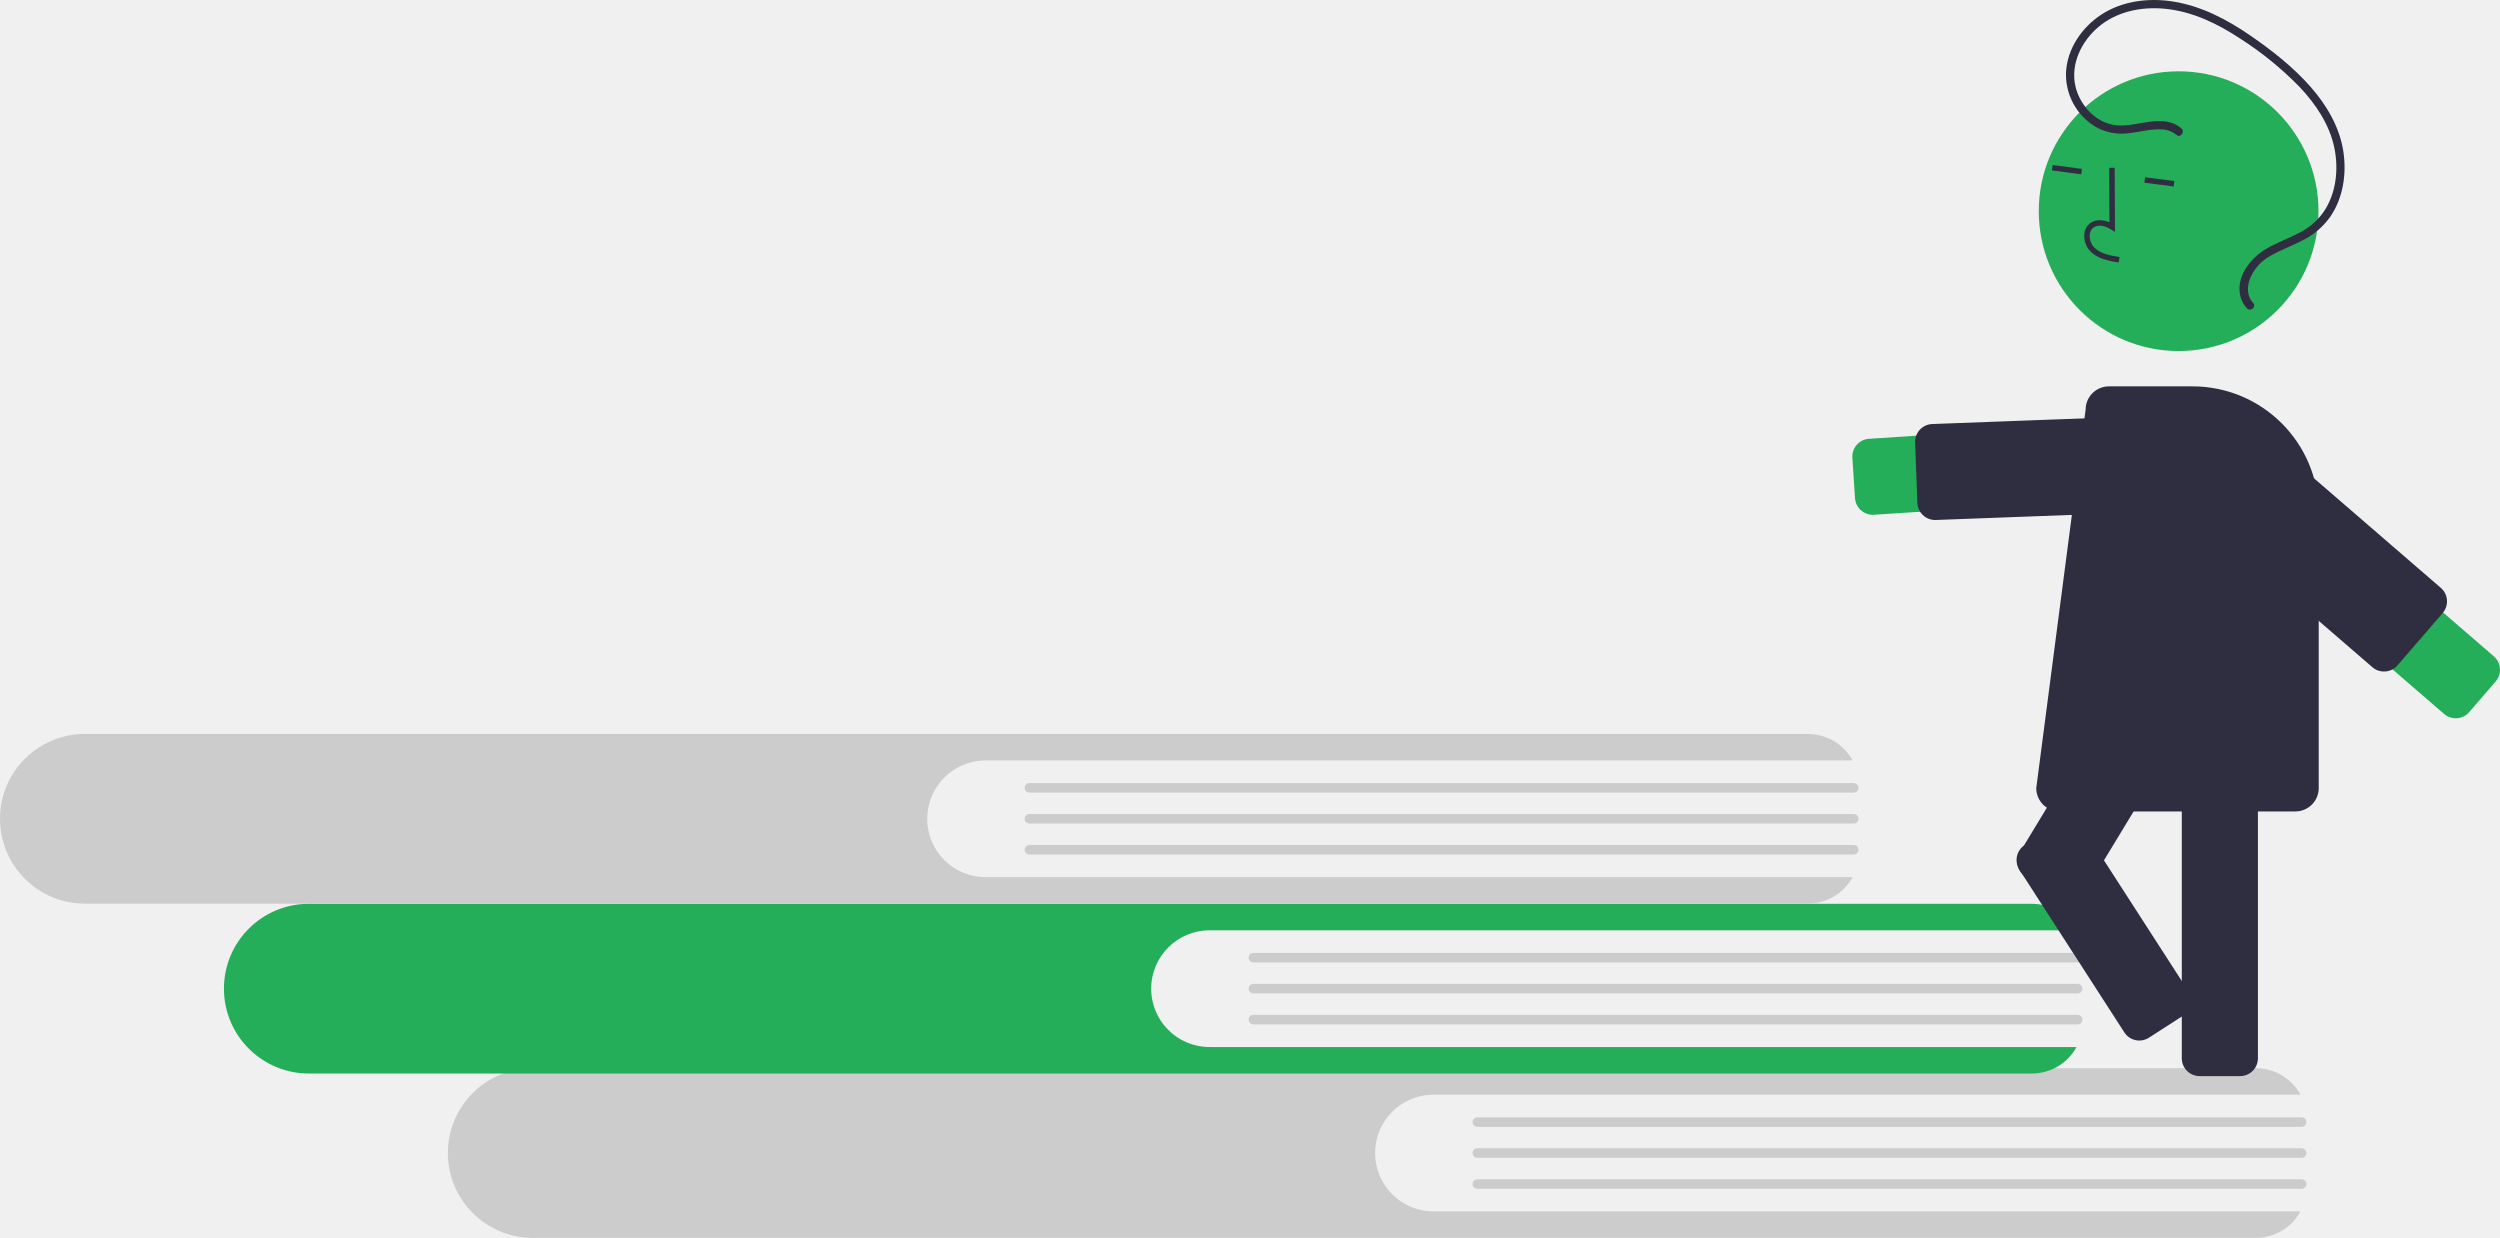
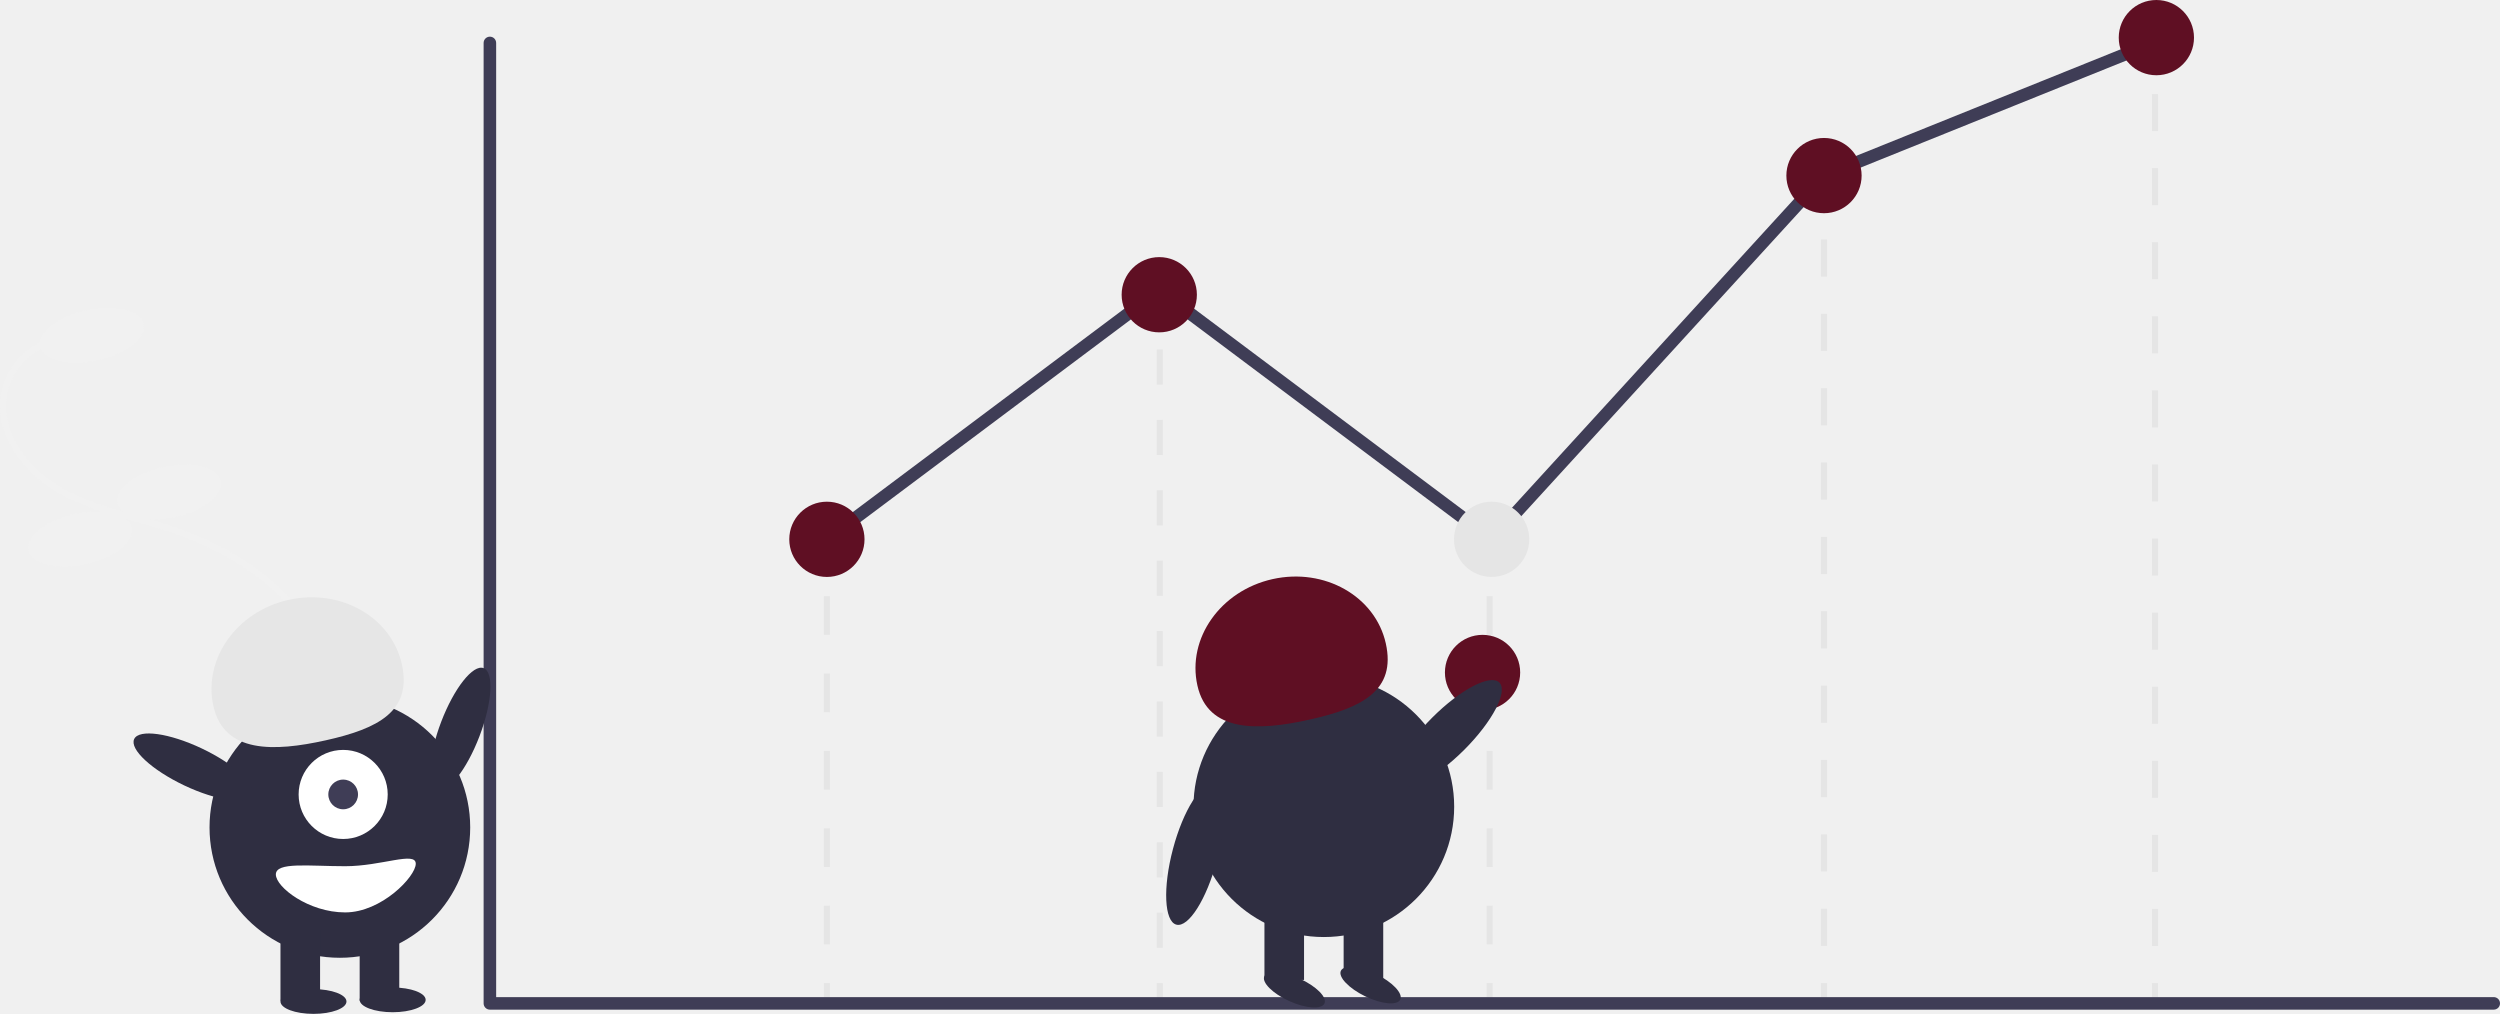
- <svg xmlns="http://www.w3.org/2000/svg" id="b8e8e527-8ae9-42c1-86cd-ac5b5d82d2b9" data-name="Layer 1" width="911.602" height="451.384" viewBox="0 0 911.602 451.384">
-   <path d="M666.907,666.039a21.283,21.283,0,0,1,0-42.566H983.042a18.505,18.505,0,0,0-16.237-9.653H338.413a30.932,30.932,0,0,0-30.897,30.936,30.952,30.952,0,0,0,30.897,30.936H966.805a18.506,18.506,0,0,0,16.237-9.653Z" transform="translate(-144.1992 -224.3079)" fill="#ccc" />
-   <path d="M983.462,635.2H682.891a1.737,1.737,0,0,1,0-3.475H983.462a1.737,1.737,0,0,1,0,3.475Z" transform="translate(-144.1992 -224.3079)" fill="#ccc" />
-   <path d="M983.462,646.493H682.891a1.737,1.737,0,0,1,0-3.475H983.462a1.737,1.737,0,0,1,0,3.475Z" transform="translate(-144.1992 -224.3079)" fill="#ccc" />
-   <path d="M983.462,657.787H682.891a1.737,1.737,0,0,1,0-3.475H983.462a1.737,1.737,0,0,1,0,3.475Z" transform="translate(-144.1992 -224.3079)" fill="#ccc" />
-   <path d="M585.249,606.099a21.283,21.283,0,0,1,0-42.566H901.384a18.505,18.505,0,0,0-16.237-9.653H256.755a30.933,30.933,0,0,0-30.898,30.936,30.952,30.952,0,0,0,30.898,30.936H885.147a18.505,18.505,0,0,0,16.237-9.653Z" transform="translate(-144.1992 -224.3079)" fill="#24ae59" />
-   <path d="M901.804,575.26H601.233a1.737,1.737,0,0,1,0-3.475H901.804a1.737,1.737,0,1,1,0,3.475Z" transform="translate(-144.1992 -224.3079)" fill="#ccc" />
-   <path d="M901.804,586.553H601.233a1.737,1.737,0,0,1,0-3.475H901.804a1.737,1.737,0,1,1,0,3.475Z" transform="translate(-144.1992 -224.3079)" fill="#ccc" />
-   <path d="M901.804,597.846H601.233a1.737,1.737,0,0,1,0-3.475H901.804a1.737,1.737,0,1,1,0,3.475Z" transform="translate(-144.1992 -224.3079)" fill="#ccc" />
-   <path d="M503.591,544.158a21.283,21.283,0,0,1,0-42.566H819.726a18.506,18.506,0,0,0-16.237-9.653H175.097a30.932,30.932,0,0,0-30.897,30.936,30.952,30.952,0,0,0,30.897,30.936H803.489a18.505,18.505,0,0,0,16.237-9.653Z" transform="translate(-144.1992 -224.3079)" fill="#ccc" />
-   <path d="M820.146,513.32H519.575a1.737,1.737,0,0,1,0-3.475H820.146a1.737,1.737,0,1,1,0,3.475Z" transform="translate(-144.1992 -224.3079)" fill="#ccc" />
-   <path d="M820.146,524.613H519.575a1.737,1.737,0,1,1,0-3.475H820.146a1.737,1.737,0,1,1,0,3.475Z" transform="translate(-144.1992 -224.3079)" fill="#ccc" />
-   <path d="M820.146,535.906H519.575a1.737,1.737,0,0,1,0-3.475H820.146a1.737,1.737,0,1,1,0,3.475Z" transform="translate(-144.1992 -224.3079)" fill="#ccc" />
-   <path d="M827.087,412.022a6.5,6.5,0,0,1-6.476-6.075l-.965-14.728a6.5,6.5,0,0,1,6.061-6.911l115.387-7.557a13.88,13.88,0,1,1,1.814,27.701l-115.387,7.556Q827.304,412.021,827.087,412.022Z" transform="translate(-144.1992 -224.3079)" fill="#24ae59" />
-   <path d="M849.84,413.921a6.508,6.508,0,0,1-6.493-6.258l-.822-21.998a6.5,6.5,0,0,1,6.253-6.738l94.886-3.546a6.5,6.5,0,0,1,6.738,6.253l.822,21.998a6.5,6.5,0,0,1-6.253,6.738l-94.886,3.546C850.003,413.919,849.921,413.921,849.84,413.921Z" transform="translate(-144.1992 -224.3079)" fill="#2f2e41" />
-   <path d="M961.031,616.701H946.271a6.507,6.507,0,0,1-6.5-6.5V487.187a6.507,6.507,0,0,1,6.5-6.5H961.031a6.507,6.507,0,0,1,6.5,6.5V610.201A6.507,6.507,0,0,1,961.031,616.701Z" transform="translate(-144.1992 -224.3079)" fill="#2f2e41" />
-   <path d="M895.518,551.677l-12.622-7.651a6.507,6.507,0,0,1-2.189-8.928L944.471,429.901a6.507,6.507,0,0,1,8.928-2.189l12.622,7.651a6.507,6.507,0,0,1,2.189,8.928l-63.764,105.198A6.507,6.507,0,0,1,895.518,551.677Z" transform="translate(-144.1992 -224.3079)" fill="#2f2e41" />
-   <circle cx="794.415" cy="77.001" r="51" fill="#24ae59" />
-   <path d="M911.008,318.722a12.095,12.095,0,0,1-4.417-2.593,8.133,8.133,0,0,1-2.377-6.439,5.472,5.472,0,0,1,2.433-4.211c1.824-1.17,4.263-1.173,6.747-.079l-.094-19.91,2-.01.111,23.406-1.541-.969c-1.787-1.122-4.339-1.912-6.142-.755a3.514,3.514,0,0,0-1.522,2.719,6.146,6.146,0,0,0,1.768,4.801c2.208,2.11,5.43,2.769,9.105,3.359l-.317,1.975A32.964,32.964,0,0,1,911.008,318.722Z" transform="translate(-144.1992 -224.3079)" fill="#2f2e41" />
-   <rect x="896.891" y="280.795" width="2" height="10.772" transform="translate(352.4155 914.5657) rotate(-82.4768)" fill="#2f2e41" />
-   <rect x="930.598" y="285.246" width="2" height="10.772" transform="translate(377.2975 951.8508) rotate(-82.4768)" fill="#2f2e41" />
-   <path d="M981.199,520.192h-86a8.51,8.51,0,0,1-8.5-8.5l18.004-138.064a8.49,8.49,0,0,1,8.496-8.436h30.52a46.032,46.032,0,0,1,45.98,45.98v100.52A8.51,8.51,0,0,1,981.199,520.192Z" transform="translate(-144.1992 -224.3079)" fill="#2f2e41" />
-   <path d="M1055.19,465.789a6.51,6.51,0,0,1-.967,7.007l-9.649,11.169a6.499,6.499,0,0,1-9.168.669l-87.501-75.597a13.879,13.879,0,1,1,18.148-21.005l87.501,75.597A6.464,6.464,0,0,1,1055.19,465.789Z" transform="translate(-144.1992 -224.3079)" fill="#24ae59" />
-   <path d="M1035.877,440.841a6.51,6.51,0,0,1-.967,7.007l-16.482,19.077a6.507,6.507,0,0,1-9.168.669l-71.851-62.076a6.499,6.499,0,0,1-.669-9.168l16.481-19.076a6.499,6.499,0,0,1,9.168-.669l71.851,62.076A6.472,6.472,0,0,1,1035.877,440.841Z" transform="translate(-144.1992 -224.3079)" fill="#2f2e41" />
-   <path d="M939.568,271.061c-6.818-5.642-15.931-.306-23.641-1.063-7.376-.725-13.313-7.216-14.931-14.201-1.887-8.15,2.204-16.428,8.367-21.649,6.75-5.718,15.813-7.495,24.449-6.625,9.898.997,19.018,5.429,27.228,10.843a121.851,121.851,0,0,1,21.783,17.759c5.871,6.241,10.886,13.718,12.604,22.234,1.561,7.739.645,16.366-3.821,23.032a24.205,24.205,0,0,1-9.324,7.984c-3.9,2.008-8.073,3.47-11.845,5.728-5.704,3.414-11.178,10.373-9.237,17.47a9.793,9.793,0,0,0,2.305,4.147c1.318,1.408,3.609-.529,2.288-1.941-2.32-2.479-2.295-5.845-1.141-8.88a16.272,16.272,0,0,1,7.081-8.09c3.949-2.358,8.33-3.851,12.382-6.008a27.022,27.022,0,0,0,9.754-8.401c4.768-6.899,6.065-15.784,4.798-23.956-1.37-8.844-6.079-16.815-11.918-23.458-6.355-7.23-14.107-13.305-22.012-18.745-8.482-5.837-17.824-10.73-28.09-12.369-8.899-1.421-18.493-.26-26.156,4.721-7.153,4.649-12.557,12.515-12.944,21.196a22.235,22.235,0,0,0,10.753,19.741,19.101,19.101,0,0,0,11.458,2.426c4.256-.354,8.496-1.739,12.791-1.459a8.941,8.941,0,0,1,5.308,2.028c1.49,1.233,3.19-1.242,1.713-2.464Z" transform="translate(-144.1992 -224.3079)" fill="#2f2e41" />
-   <path d="M879.599,536.876q.027-.169.064-.338a6.456,6.456,0,0,1,2.831-4.091l12.403-8a6.508,6.508,0,0,1,8.986,1.939l38.261,59.32a6.501,6.501,0,0,1-1.939,8.986l-12.404,8a6.508,6.508,0,0,1-8.986-1.939l-38.261-59.32A6.453,6.453,0,0,1,879.599,536.876Z" transform="translate(-144.1992 -224.3079)" fill="#2f2e41" />
+ <svg xmlns="http://www.w3.org/2000/svg" id="b956ec1c-bd7a-448a-8f35-9e7289c73b78" data-name="Layer 1" width="826.063" height="335.01" viewBox="0 0 826.063 335.01">
+   <path d="M266.565,572.513l-1.301-1.518c11.009-9.435,24.711-21.177,29.839-36.697,5.056-15.299,1.253-33.769-9.925-48.202-9.512-12.284-24.201-21.957-42.477-27.974-3.605-1.187-7.348-2.241-10.967-3.261-8.749-2.464-17.796-5.013-25.809-9.671-11.035-6.415-21.059-19.016-18.575-32.706a23.856,23.856,0,0,1,17.156-18.508l.532,1.928a21.861,21.861,0,0,0-15.723,16.951c-2.308,12.722,7.183,24.541,17.615,30.606,7.793,4.53,16.716,7.044,25.346,9.474,3.64,1.025,7.405,2.086,11.051,3.286,18.656,6.142,33.675,16.048,43.432,28.648,11.579,14.952,15.504,34.132,10.243,50.055C291.699,550.974,277.763,562.917,266.565,572.513Z" transform="translate(-186.9683 -282.495)" fill="#f1f1f1" />
+   <ellipse cx="217.327" cy="393.296" rx="17.5" ry="8.5" transform="translate(-265.1243 -227.7288) rotate(-12.19172)" fill="#f1f1f1" />
+   <ellipse cx="242.838" cy="445.076" rx="17.5" ry="8.5" transform="translate(-275.4842 -221.1736) rotate(-12.19172)" fill="#f1f1f1" />
+   <ellipse cx="213.46" cy="460.631" rx="17.5" ry="8.5" transform="translate(-279.4317 -227.0268) rotate(-12.19172)" fill="#f1f1f1" />
+   <rect x="272.226" y="178.204" width="2" height="6" fill="#e5e5e5" />
+   <path d="M461.194,594.539h-2V581.755h2Zm0-25.568h-2V556.187h2Zm0-25.568h-2V530.619h2Zm0-25.568h-2V505.05h2Zm0-25.568h-2V479.483h2Z" transform="translate(-186.9683 -282.495)" fill="#e5e5e5" />
+   <rect x="272.226" y="324.828" width="2" height="6" fill="#e5e5e5" />
+   <rect x="491.226" y="178.204" width="2" height="6" fill="#e5e5e5" />
+   <path d="M680.194,594.539h-2V581.755h2Zm0-25.568h-2V556.187h2Zm0-25.568h-2V530.619h2Zm0-25.568h-2V505.05h2Zm0-25.568h-2V479.483h2Z" transform="translate(-186.9683 -282.495)" fill="#e5e5e5" />
+   <rect x="491.226" y="324.828" width="2" height="6" fill="#e5e5e5" />
+   <rect x="601.695" y="60.828" width="2" height="6" fill="#e5e5e5" />
+   <path d="M790.664,595.037h-2V582.752h2Zm0-24.571h-2V558.18h2Zm0-24.572h-2V533.609h2Zm0-24.571h-2V509.037h2Zm0-24.571h-2V484.466h2Zm0-24.572h-2V459.894h2Zm0-24.571h-2V435.323h2Zm0-24.571h-2V410.752h2Zm0-24.572h-2V386.18h2Zm0-24.571h-2V361.609h2Z" transform="translate(-186.9683 -282.495)" fill="#e5e5e5" />
+   <rect x="601.695" y="324.828" width="2" height="6" fill="#e5e5e5" />
+   <rect x="711.063" y="12.828" width="2" height="6" fill="#e5e5e5" />
+   <path d="M900.032,595.083h-2V582.843h2Zm0-24.48h-2V558.363h2Zm0-24.48h-2V533.883h2Zm0-24.48h-2V509.403h2Zm0-24.48h-2V484.923h2Zm0-24.48h-2V460.443h2Zm0-24.48h-2V435.963h2Zm0-24.48h-2V411.483h2Zm0-24.48h-2V387.003h2Zm0-24.48h-2V362.523h2Zm0-24.48h-2V338.043h2Zm0-24.48h-2V313.563h2Z" transform="translate(-186.9683 -282.495)" fill="#e5e5e5" />
+   <rect x="711.063" y="324.828" width="2" height="6" fill="#e5e5e5" />
+   <rect x="382.226" y="97.828" width="2" height="6" fill="#e5e5e5" />
+   <path d="M571.194,595.692h-2V584.06h2Zm0-23.263h-2V560.797h2Zm0-23.263h-2V537.534h2Zm0-23.263h-2V514.271h2Zm0-23.263h-2V491.008h2Zm0-23.263h-2V467.744h2Zm0-23.263h-2V444.481h2Zm0-23.263h-2V421.218h2Zm0-23.263h-2V397.955h2Z" transform="translate(-186.9683 -282.495)" fill="#e5e5e5" />
+   <rect x="382.226" y="324.828" width="2" height="6" fill="#e5e5e5" />
+   <path d="M1010.96,616.109H348.839a2.072,2.072,0,0,1-2.072-2.072V296.682a2.072,2.072,0,0,1,4.144,0V611.965h660.049a2.072,2.072,0,1,1,0,4.144Z" transform="translate(-186.9683 -282.495)" fill="#3f3d56" />
+   <polygon points="493.134 180.989 383.049 98.534 274.468 179.862 271.983 176.545 383.049 93.355 492.61 175.418 601.484 56.274 601.921 56.097 711.744 11.848 713.293 15.693 603.907 59.765 493.134 180.989" fill="#3f3d56" />
+   <circle cx="273.226" cy="178.204" r="12.433" fill="#5f0f23" />
+   <circle cx="383.049" cy="97.39" r="12.433" fill="#5f0f23" />
+   <circle cx="492.872" cy="178.204" r="12.433" fill="#e5e5e5" />
+   <circle cx="489.872" cy="222.204" r="12.433" fill="#5f0f23" />
+   <circle cx="602.695" cy="58.02" r="12.433" fill="#5f0f23" />
+   <circle cx="712.518" cy="12.433" r="12.433" fill="#5f0f23" />
+   <ellipse cx="339.077" cy="523.38" rx="21.534" ry="6.76" transform="translate(-457.8379 370.7527) rotate(-69.08217)" fill="#2f2e41" />
+   <circle cx="112.301" cy="273.407" r="43.067" fill="#2f2e41" />
+   <rect x="92.676" y="307.207" width="13.084" height="23.442" fill="#2f2e41" />
+   <rect x="118.843" y="307.207" width="13.084" height="23.442" fill="#2f2e41" />
+   <ellipse cx="103.579" cy="330.921" rx="10.903" ry="4.089" fill="#2f2e41" />
+   <ellipse cx="129.746" cy="330.376" rx="10.903" ry="4.089" fill="#2f2e41" />
+   <circle cx="113.391" cy="262.504" r="14.719" fill="#fff" />
+   <circle cx="113.391" cy="262.504" r="4.906" fill="#3f3d56" />
+   <path d="M257.493,515.851c-3.477-15.574,7.639-31.31,24.829-35.149s33.944,5.675,37.422,21.249-7.915,21.318-25.105,25.156S260.97,531.425,257.493,515.851Z" transform="translate(-186.9683 -282.495)" fill="#e6e6e6" />
+   <ellipse cx="250.761" cy="535.919" rx="6.76" ry="21.534" transform="translate(-527.8833 250.3368) rotate(-64.62574)" fill="#2f2e41" />
+   <path d="M278.115,571.439c0,4.215,10.853,12.539,22.897,12.539s23.335-11.867,23.335-16.082-11.292.818-23.335.818S278.115,567.224,278.115,571.439Z" transform="translate(-186.9683 -282.495)" fill="#fff" />
+   <circle cx="437.431" cy="266.554" r="43.067" fill="#2f2e41" />
+   <rect x="417.805" y="300.353" width="13.084" height="23.442" fill="#2f2e41" />
+   <rect x="443.972" y="300.353" width="13.084" height="23.442" fill="#2f2e41" />
+   <ellipse cx="614.676" cy="609.563" rx="4.089" ry="10.903" transform="translate(-380.9887 635.9419) rotate(-65.66457)" fill="#2f2e41" />
+   <ellipse cx="639.844" cy="608.018" rx="4.089" ry="10.903" transform="translate(-373.5444 635.5476) rotate(-64.10219)" fill="#2f2e41" />
+   <path d="M582.622,508.997c-3.477-15.574,7.639-31.31,24.829-35.149s33.944,5.675,37.422,21.249-7.915,21.318-25.105,25.156S586.1,524.571,582.622,508.997Z" transform="translate(-186.9683 -282.495)" fill="#5f0f23" />
+   <ellipse cx="665.503" cy="524.928" rx="23.892" ry="7.501" transform="translate(-363.1885 342.1587) rotate(-45.0221)" fill="#2f2e41" />
+   <ellipse cx="581.797" cy="564.928" rx="23.892" ry="7.501" transform="translate(-300.4362 699.8503) rotate(-75.1366)" fill="#2f2e41" />
</svg>
